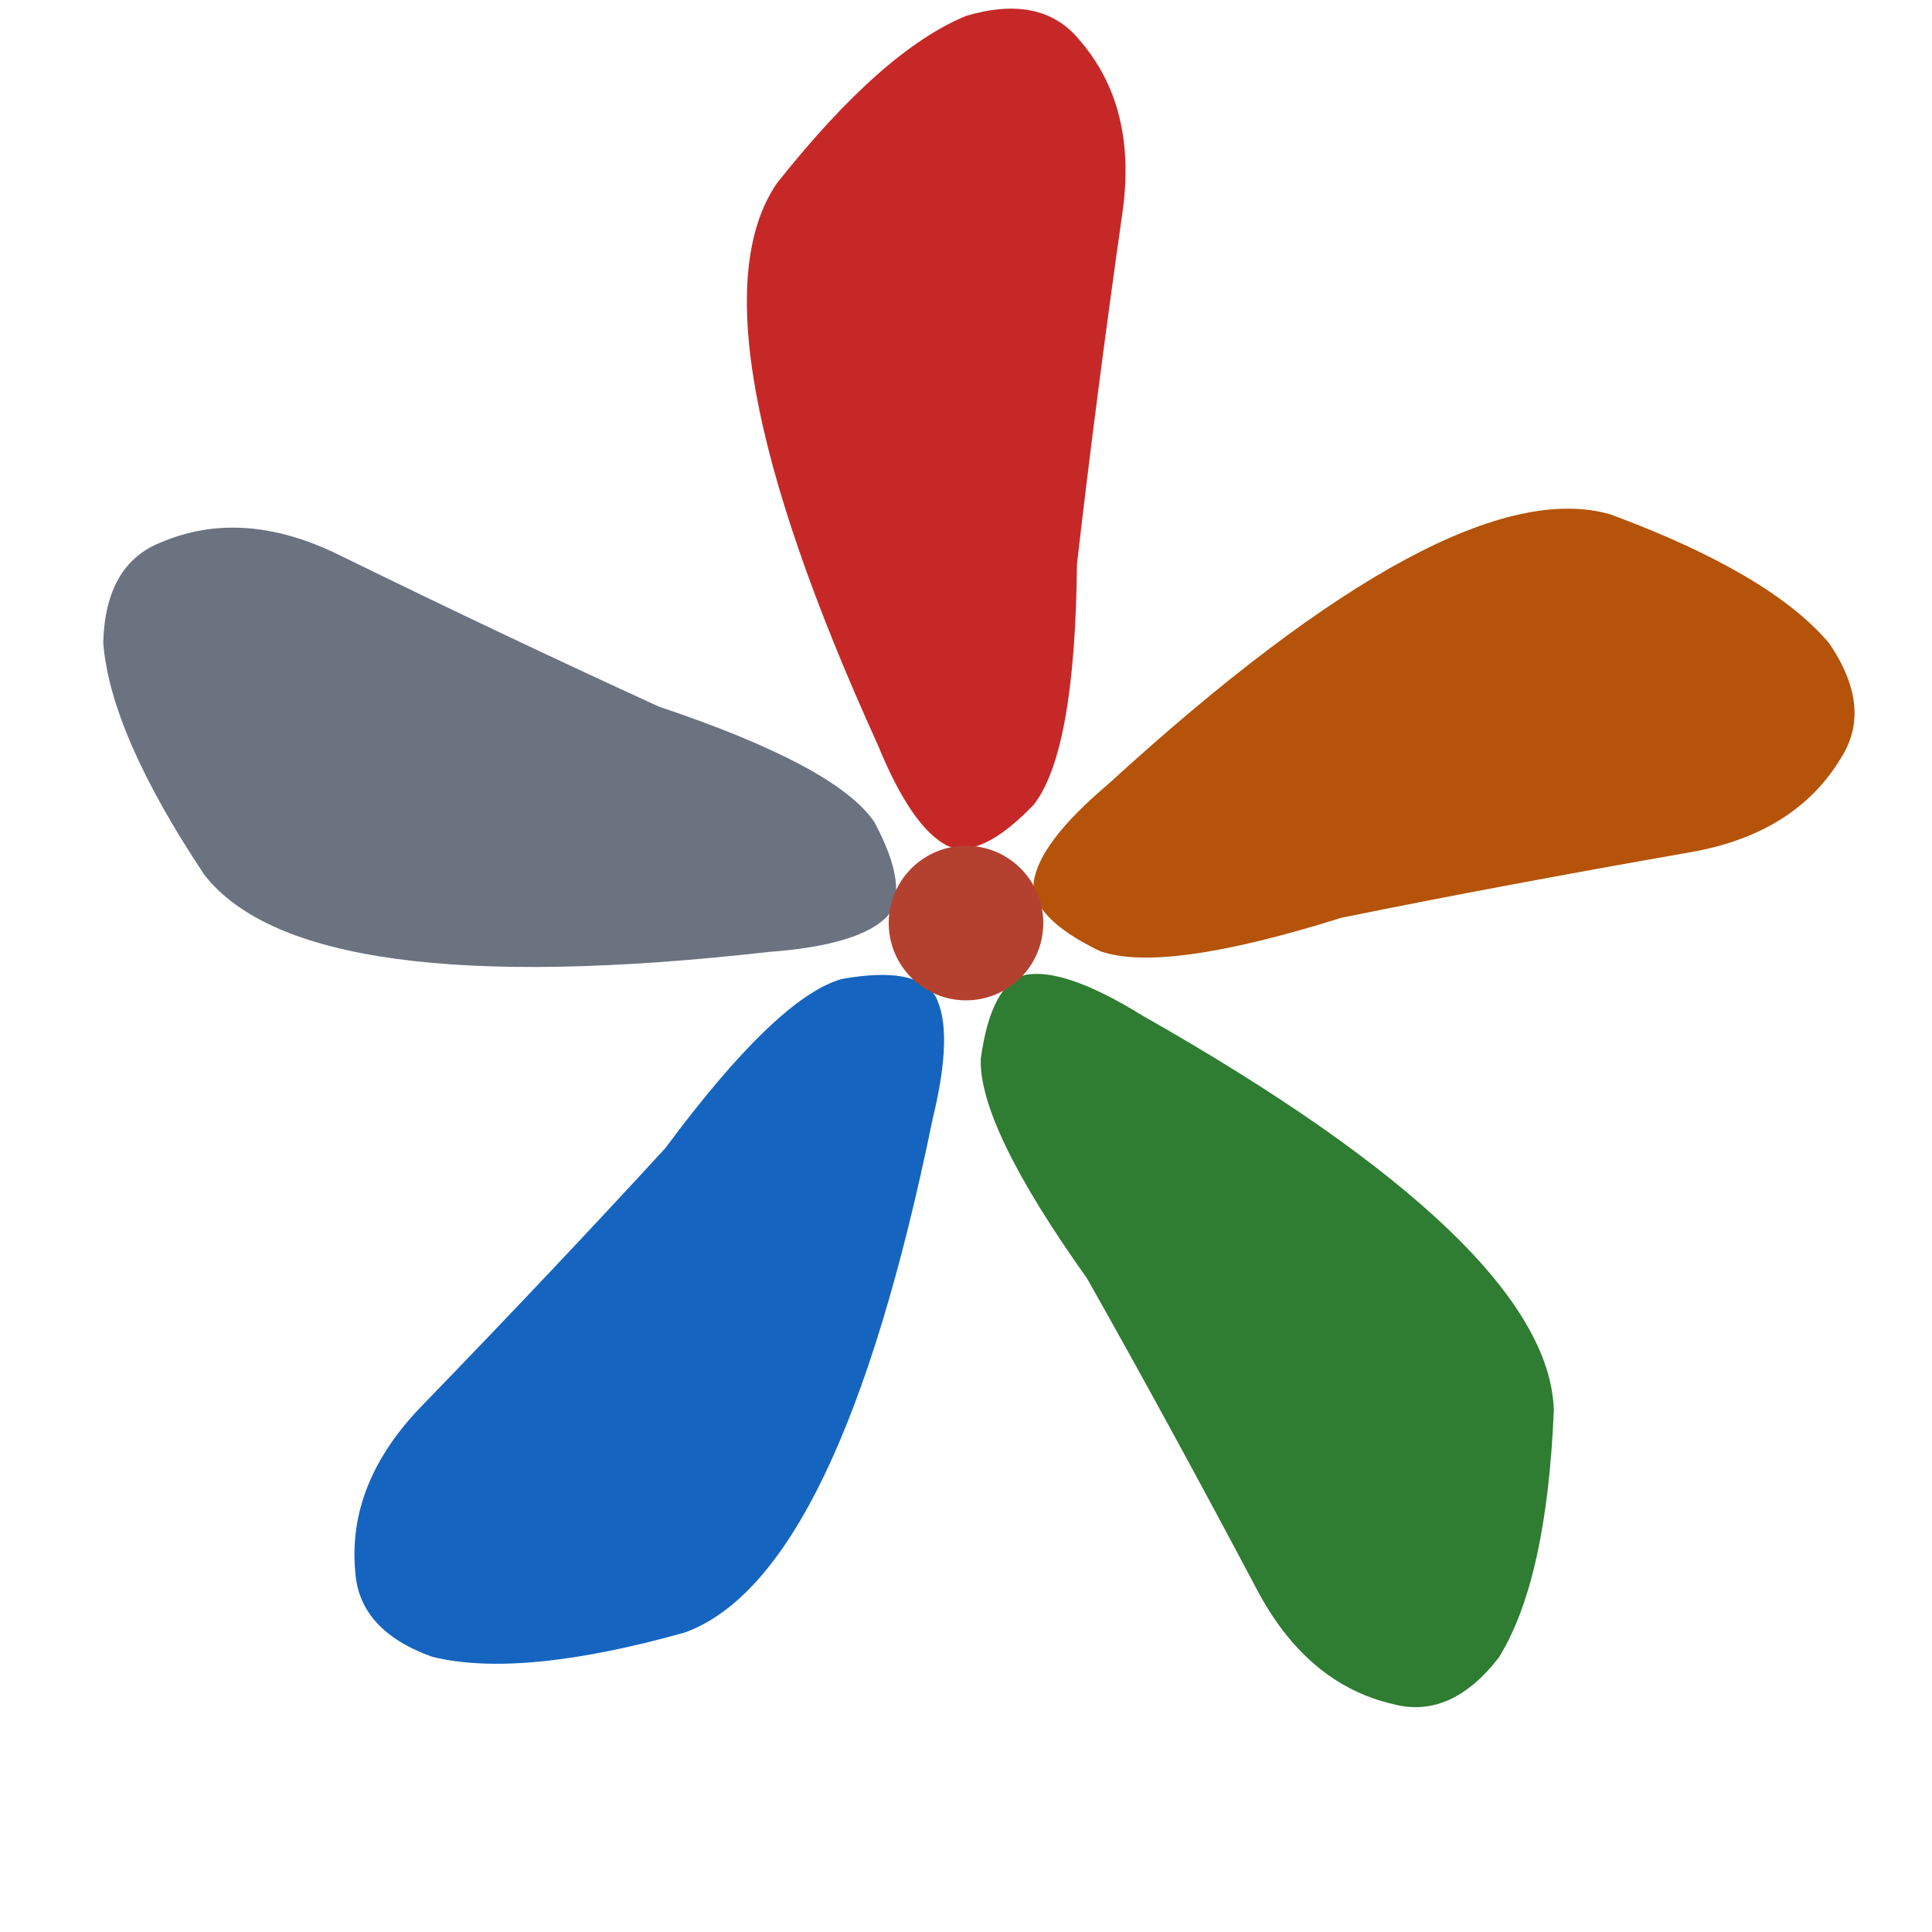
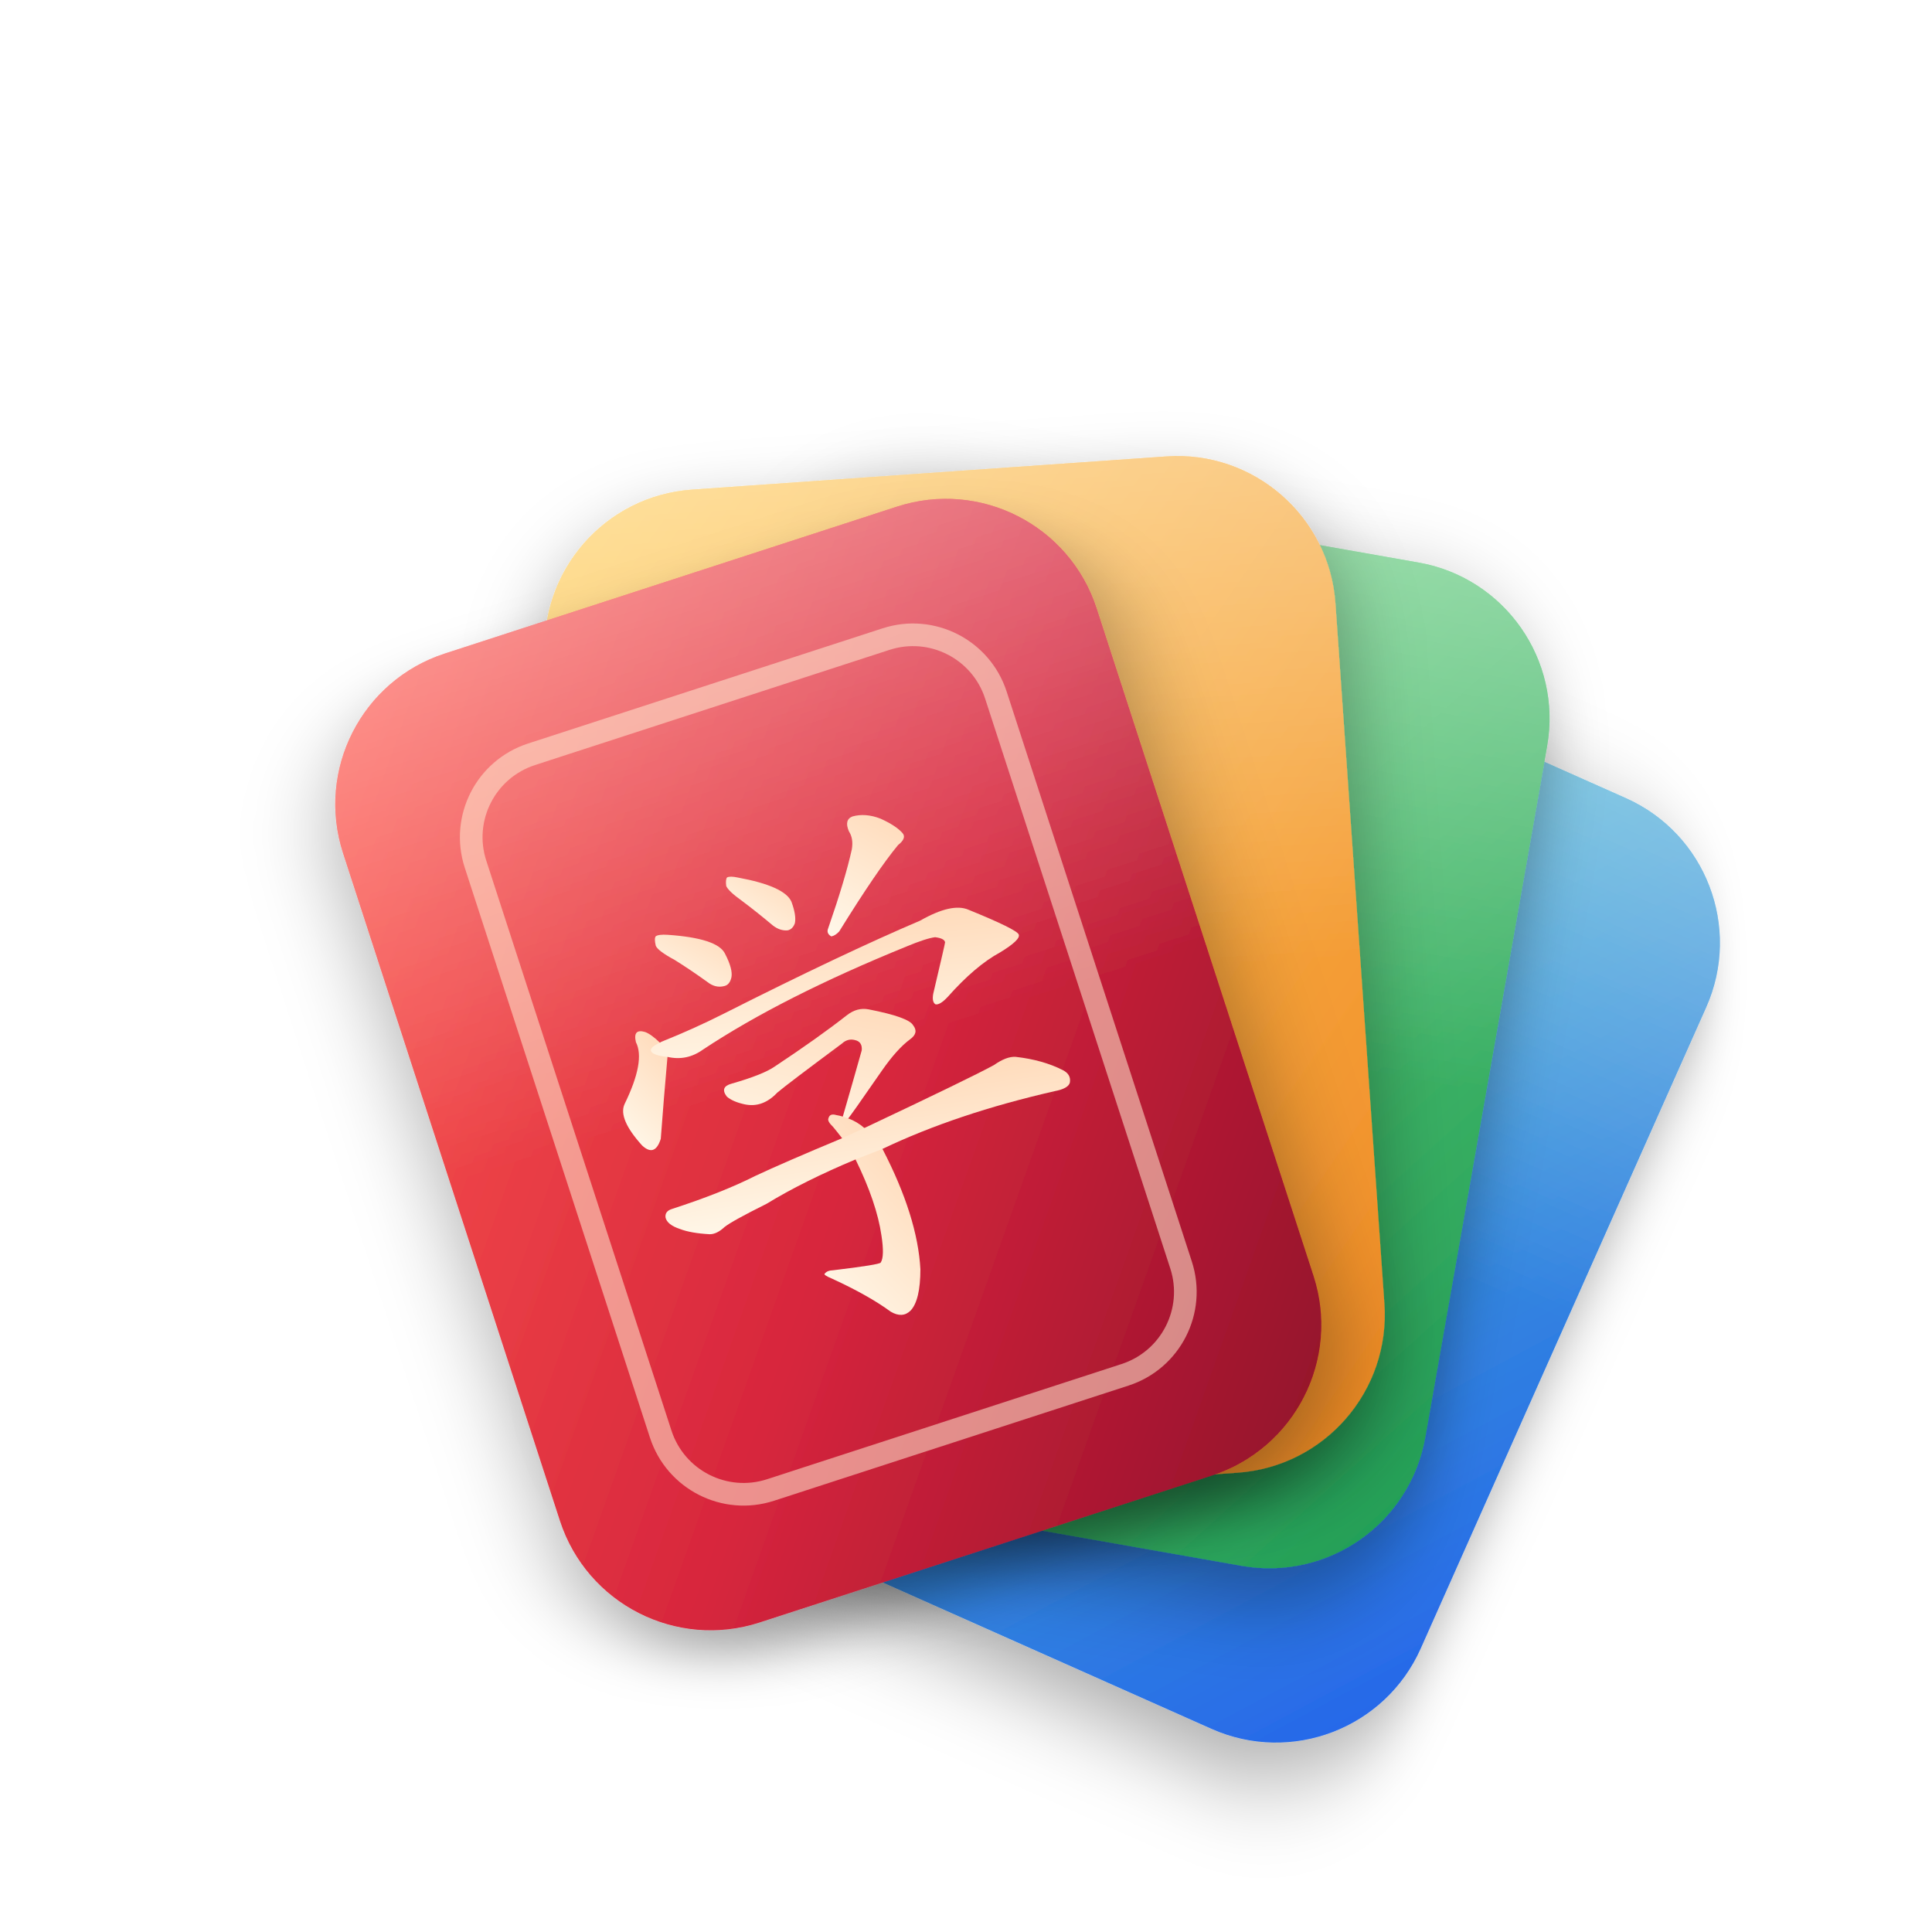
- <svg xmlns="http://www.w3.org/2000/svg" viewBox="-225 -215 450 450">
-   <g transform="rotate(-90) translate(18 0) rotate(-34.8) scale(1.15)">
-     <path d="M 34 51 Q 59 73 87 99 Q 103 114 121 112 Q 133 111 138 96 Q 142 78 132 45 Q 120 14 27 -3 Q 9 -7 2 -3 Q -4 1 -1 16 Q 3 29 34 51 Z" fill="#c62828" />
+ <svg xmlns="http://www.w3.org/2000/svg" viewBox="0 0 1024 1024">
+   <defs>
+     <linearGradient id="red" x1="0" y1="0" x2="1" y2="1">
+       <stop offset="0" stop-color="#ff5a4e" />
+       <stop offset=".55" stop-color="#d7263d" />
+       <stop offset="1" stop-color="#8e0f2a" />
+     </linearGradient>
+     <linearGradient id="amb" x1="0" y1="0" x2="1" y2="1">
+       <stop offset="0" stop-color="#ffd166" />
+       <stop offset="1" stop-color="#f08a24" />
+     </linearGradient>
+     <linearGradient id="teal" x1="0" y1="0" x2="1" y2="1">
+       <stop offset="0" stop-color="#4fd1c5" />
+       <stop offset="1" stop-color="#2563eb" />
+     </linearGradient>
+     <linearGradient id="grn" x1="0" y1="0" x2="1" y2="1">
+       <stop offset="0" stop-color="#7ee08a" />
+       <stop offset="1" stop-color="#1f9d55" />
+     </linearGradient>
+     <linearGradient id="ink" x1="0" y1="0" x2="1" y2="1">
+       <stop offset="0" stop-color="#3a3f4b" />
+       <stop offset="1" stop-color="#15171c" />
+     </linearGradient>
+     <linearGradient id="paper" x1="0" y1="0" x2="1" y2="1">
+       <stop offset="0" stop-color="#fff8ea" />
+       <stop offset="1" stop-color="#ffd9b8" />
+     </linearGradient>
+     <linearGradient id="shine" x1="0" y1="0" x2="0" y2="1">
+       <stop offset="0" stop-color="#fff" stop-opacity=".35" />
+       <stop offset=".5" stop-color="#fff" stop-opacity="0" />
+     </linearGradient>
+     <filter id="sh" x="-30%" y="-30%" width="160%" height="160%">
+       <feDropShadow dx="0" dy="16" stdDeviation="20" flood-color="#000" flood-opacity=".35" />
+     </filter>
+   </defs>
+   <g transform="translate(512 530) rotate(24) translate(150 30)" filter="url(#sh)">
+     <rect x="-210" y="-270" width="420" height="540" rx="84" fill="url(#teal)" />
+     <rect x="-210" y="-270" width="420" height="540" rx="84" fill="url(#shine)" />
  </g>
-   <g transform="rotate(-18) translate(18 0) rotate(-34.8) scale(1.15)">
-     <path d="M 34 51 Q 59 73 87 99 Q 103 114 121 112 Q 133 111 138 96 Q 142 78 132 45 Q 120 14 27 -3 Q 9 -7 2 -3 Q -4 1 -1 16 Q 3 29 34 51 Z" fill="#b45309" />
+   <g transform="translate(512 530) rotate(10) translate(70 0)" filter="url(#sh)">
+     <rect x="-210" y="-270" width="420" height="540" rx="84" fill="url(#grn)" />
+     <rect x="-210" y="-270" width="420" height="540" rx="84" fill="url(#shine)" />
  </g>
-   <g transform="rotate(54) translate(18 0) rotate(-34.8) scale(1.15)">
-     <path d="M 34 51 Q 59 73 87 99 Q 103 114 121 112 Q 133 111 138 96 Q 142 78 132 45 Q 120 14 27 -3 Q 9 -7 2 -3 Q -4 1 -1 16 Q 3 29 34 51 Z" fill="#2e7d32" />
+   <g transform="translate(512 530) rotate(-4) translate(0 -10)" filter="url(#sh)">
+     <rect x="-210" y="-270" width="420" height="540" rx="84" fill="url(#amb)" />
+     <rect x="-210" y="-270" width="420" height="540" rx="84" fill="url(#shine)" />
  </g>
-   <g transform="rotate(126) translate(18 0) rotate(-34.8) scale(1.15)">
-     <path d="M 34 51 Q 59 73 87 99 Q 103 114 121 112 Q 133 111 138 96 Q 142 78 132 45 Q 120 14 27 -3 Q 9 -7 2 -3 Q -4 1 -1 16 Q 3 29 34 51 Z" fill="#1565c0" />
+   <g transform="translate(512 530) rotate(-18) translate(-80 10)" filter="url(#sh)">
+     <rect x="-210" y="-270" width="420" height="540" rx="84" fill="url(#red)" />
+     <rect x="-210" y="-270" width="420" height="540" rx="84" fill="url(#shine)" />
+     <rect x="-145" y="-205" width="290" height="410" rx="46.2" fill="none" stroke="#ffe9cf" stroke-opacity=".55" stroke-width="12" />
+     <g transform="translate(-153.6 -143.6) scale(0.3) translate(0,900) scale(1,-1)">
+       <path d="M 311 681 Q 332 656 354 626 Q 364 611 380 610 Q 390 609 397 621 Q 404 634 399 664 Q 395 694 313 727 Q 298 733 292 731 Q 288 728 287 715 Q 288 705 311 681 Z" fill="url(#paper)" />
+       <path d="M 456 744 Q 475 717 495 685 Q 504 672 517 669 Q 526 668 533 677 Q 540 689 539 715 Q 536 745 462 785 Q 450 792 444 791 Q 440 788 438 777 Q 439 767 456 744 Z" fill="url(#paper)" />
+       <path d="M 669 770 Q 642 724 586 650 Q 580 643 587 635 Q 594 634 603 639 Q 700 721 749 752 Q 768 759 763 770 Q 756 786 734 806 Q 712 824 688 825 Q 672 824 674 802 Q 678 787 669 770 Z" fill="url(#paper)" />
+       <path d="M 241 550 Q 231 569 222 576 Q 203 589 201 564 Q 207 527 148 466 Q 129 445 155 387 Q 170 360 190 388 Q 217 454 246 522 C 251 533 251 533 241 550 Z" fill="url(#paper)" />
+       <path d="M 246 522 Q 276 504 310 515 Q 472 560 708 577 Q 745 580 761 577 Q 776 570 775 563 Q 775 562 727 483 Q 720 470 725 464 Q 732 460 750 470 Q 813 507 862 516 Q 904 526 903 536 Q 902 546 832 605 Q 808 626 745 613 Q 598 600 365 564 Q 307 555 248 551 Q 244 551 241 550 C 211 547 218 534 246 522 Z" fill="url(#paper)" />
+       <path d="M 516 320 Q 519 321 599 382 Q 636 410 663 419 Q 682 425 676 441 Q 673 457 610 492 Q 592 502 570 494 Q 510 472 420 447 Q 396 440 339 442 Q 317 443 324 423 Q 331 411 350 400 Q 378 384 411 402 Q 433 411 546 449 Q 559 455 570 448 Q 582 441 576 427 Q 546 382 508 326 C 493 304 493 304 516 320 Z" fill="url(#paper)" />
+       <path d="M 538 295 Q 529 310 516 320 L 508 326 Q 502 330 498 332 Q 488 339 483 331 Q 479 327 486 314 Q 490 304 495 290 L 506 247 Q 518 163 508 105 Q 502 68 492 60 Q 489 57 408 73 Q 398 76 392 72 Q 388 71 402 59 Q 454 11 482 -28 Q 498 -46 516 -37 Q 538 -25 555 27 Q 579 117 557 250 L 538 295 Z" fill="url(#paper)" />
+       <path d="M 557 250 Q 701 269 878 253 Q 902 250 908 259 Q 915 272 903 284 Q 875 312 831 332 Q 816 338 790 330 Q 742 321 538 295 L 495 290 Q 384 281 328 274 Q 264 264 170 264 Q 157 264 155 253 Q 154 240 173 226 Q 189 213 220 201 Q 232 197 249 205 Q 265 211 332 221 Q 408 239 506 247 L 557 250 Z" fill="url(#paper)" />
+     </g>
  </g>
-   <g transform="rotate(198) translate(18 0) rotate(-34.8) scale(1.15)">
-     <path d="M 34 51 Q 59 73 87 99 Q 103 114 121 112 Q 133 111 138 96 Q 142 78 132 45 Q 120 14 27 -3 Q 9 -7 2 -3 Q -4 1 -1 16 Q 3 29 34 51 Z" fill="#6b7280" />
-   </g>
-   <circle r="18" fill="#b4412f" />
</svg>
